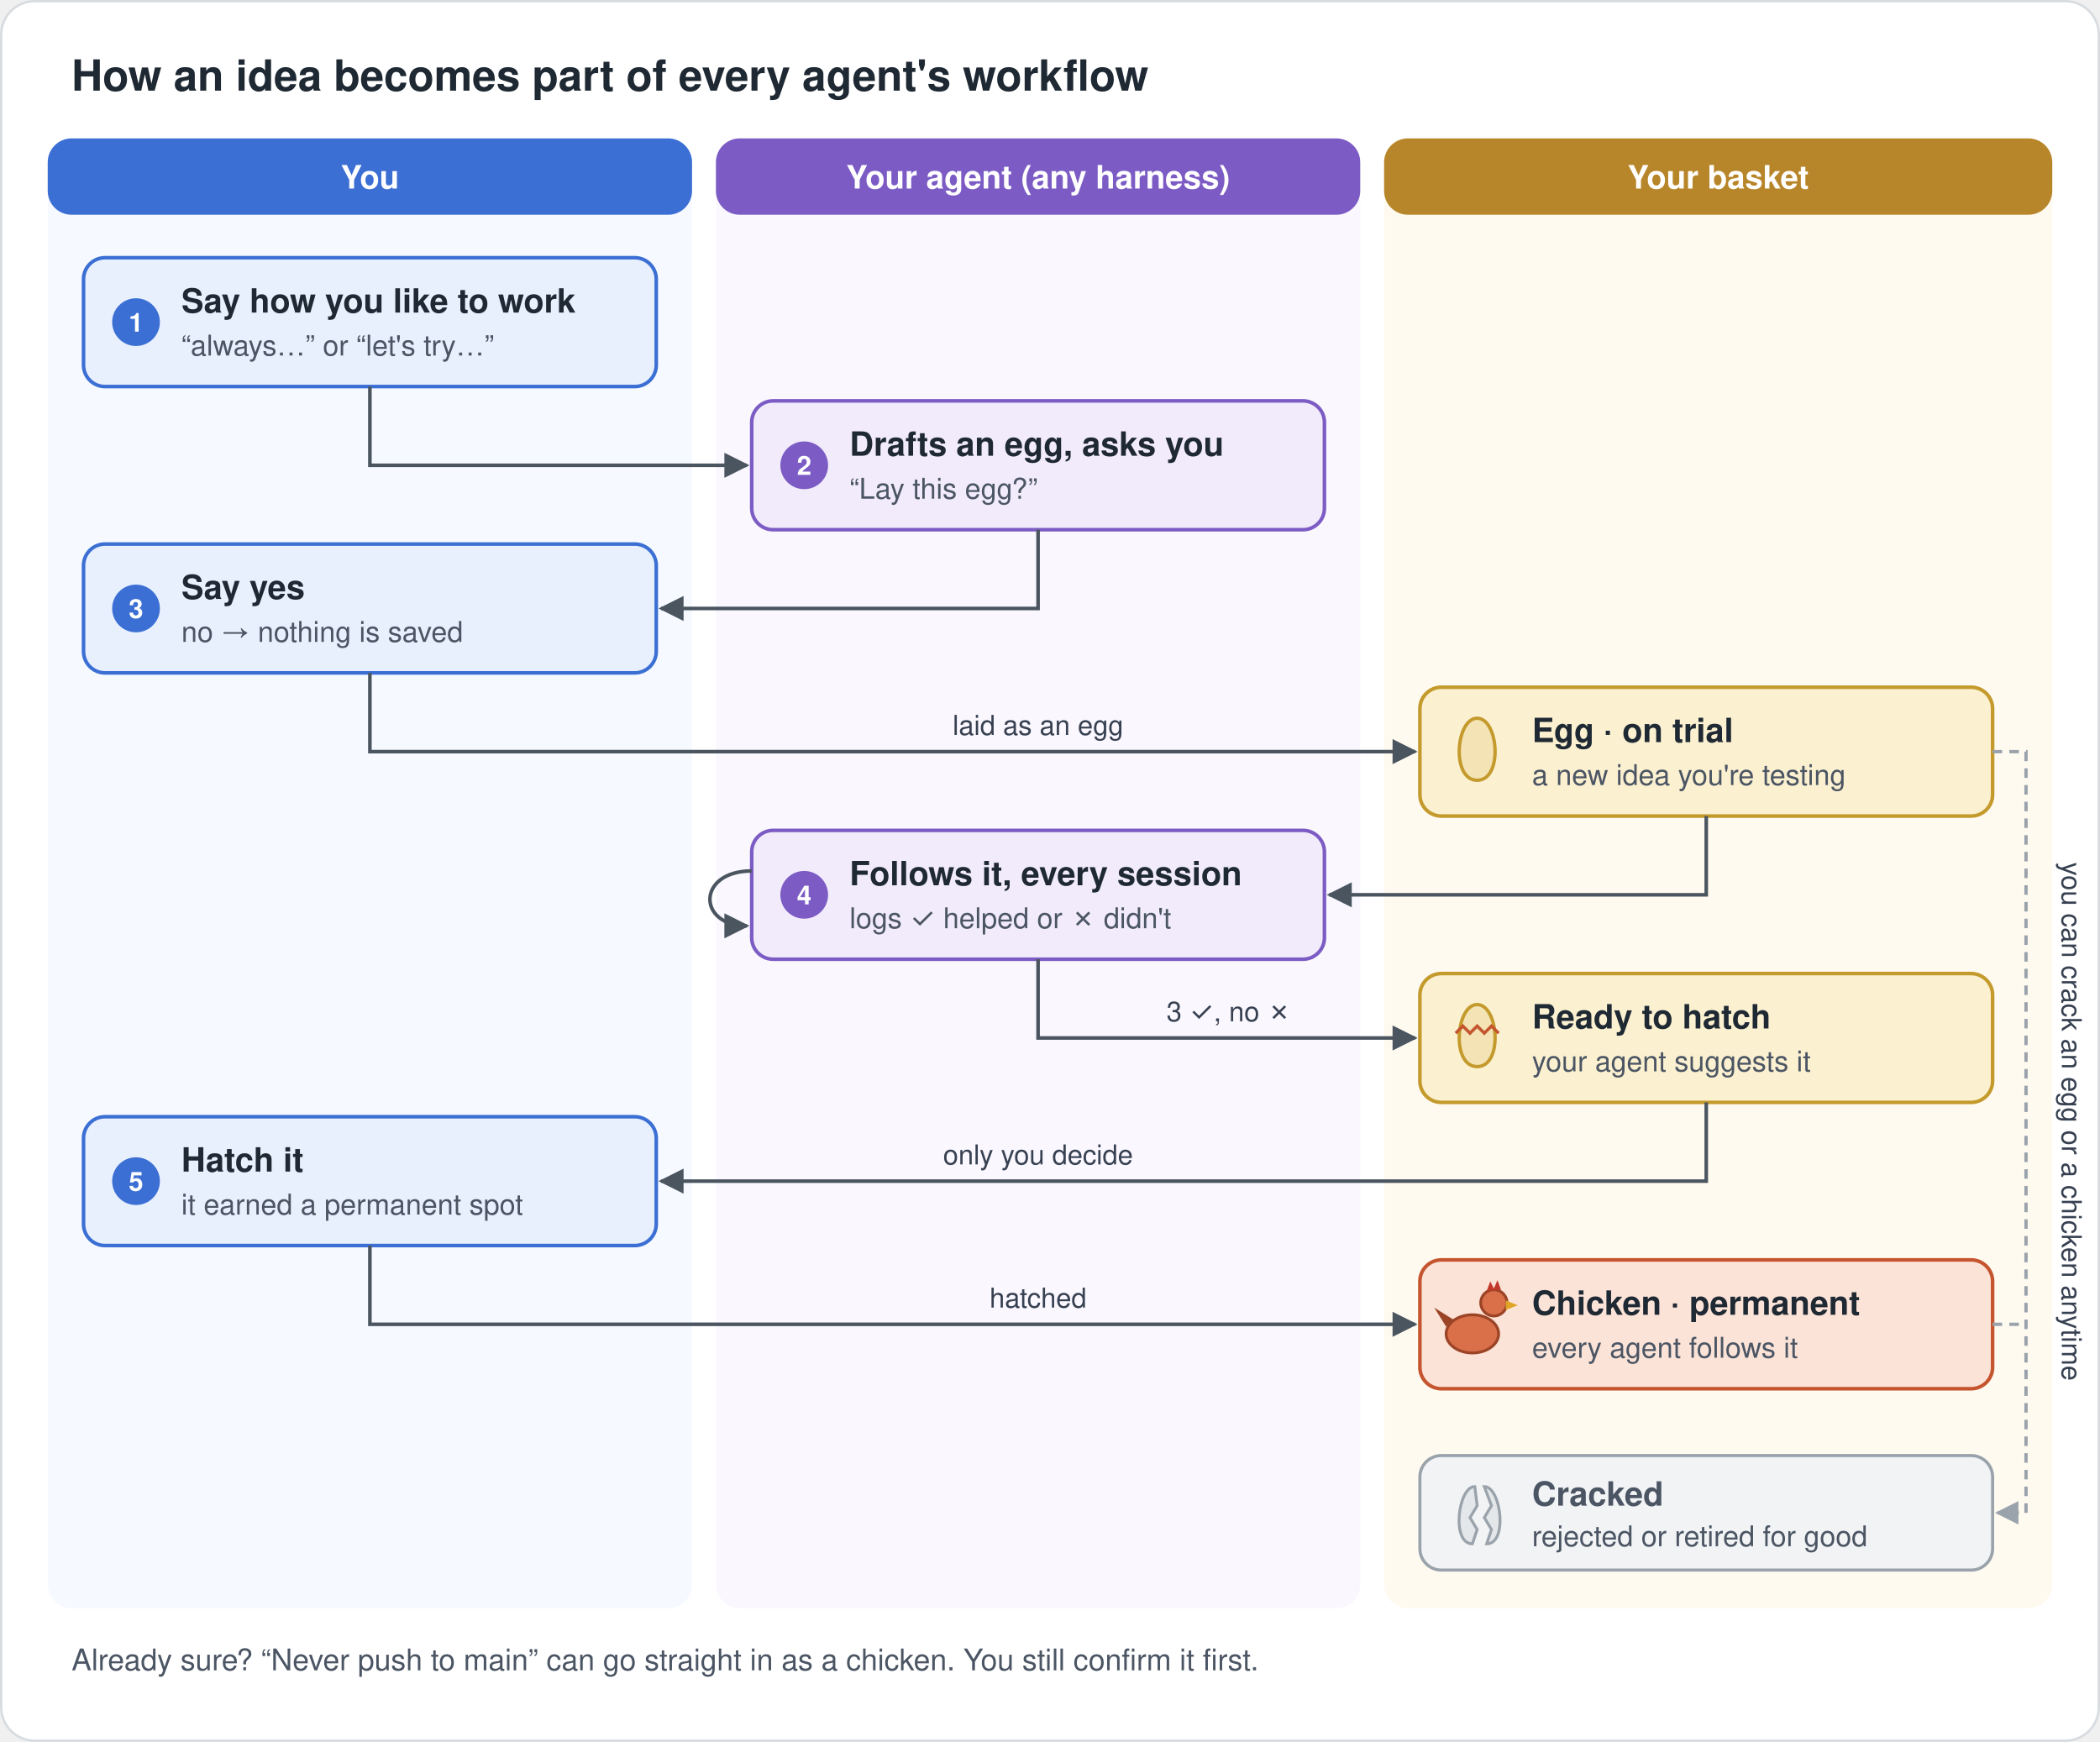
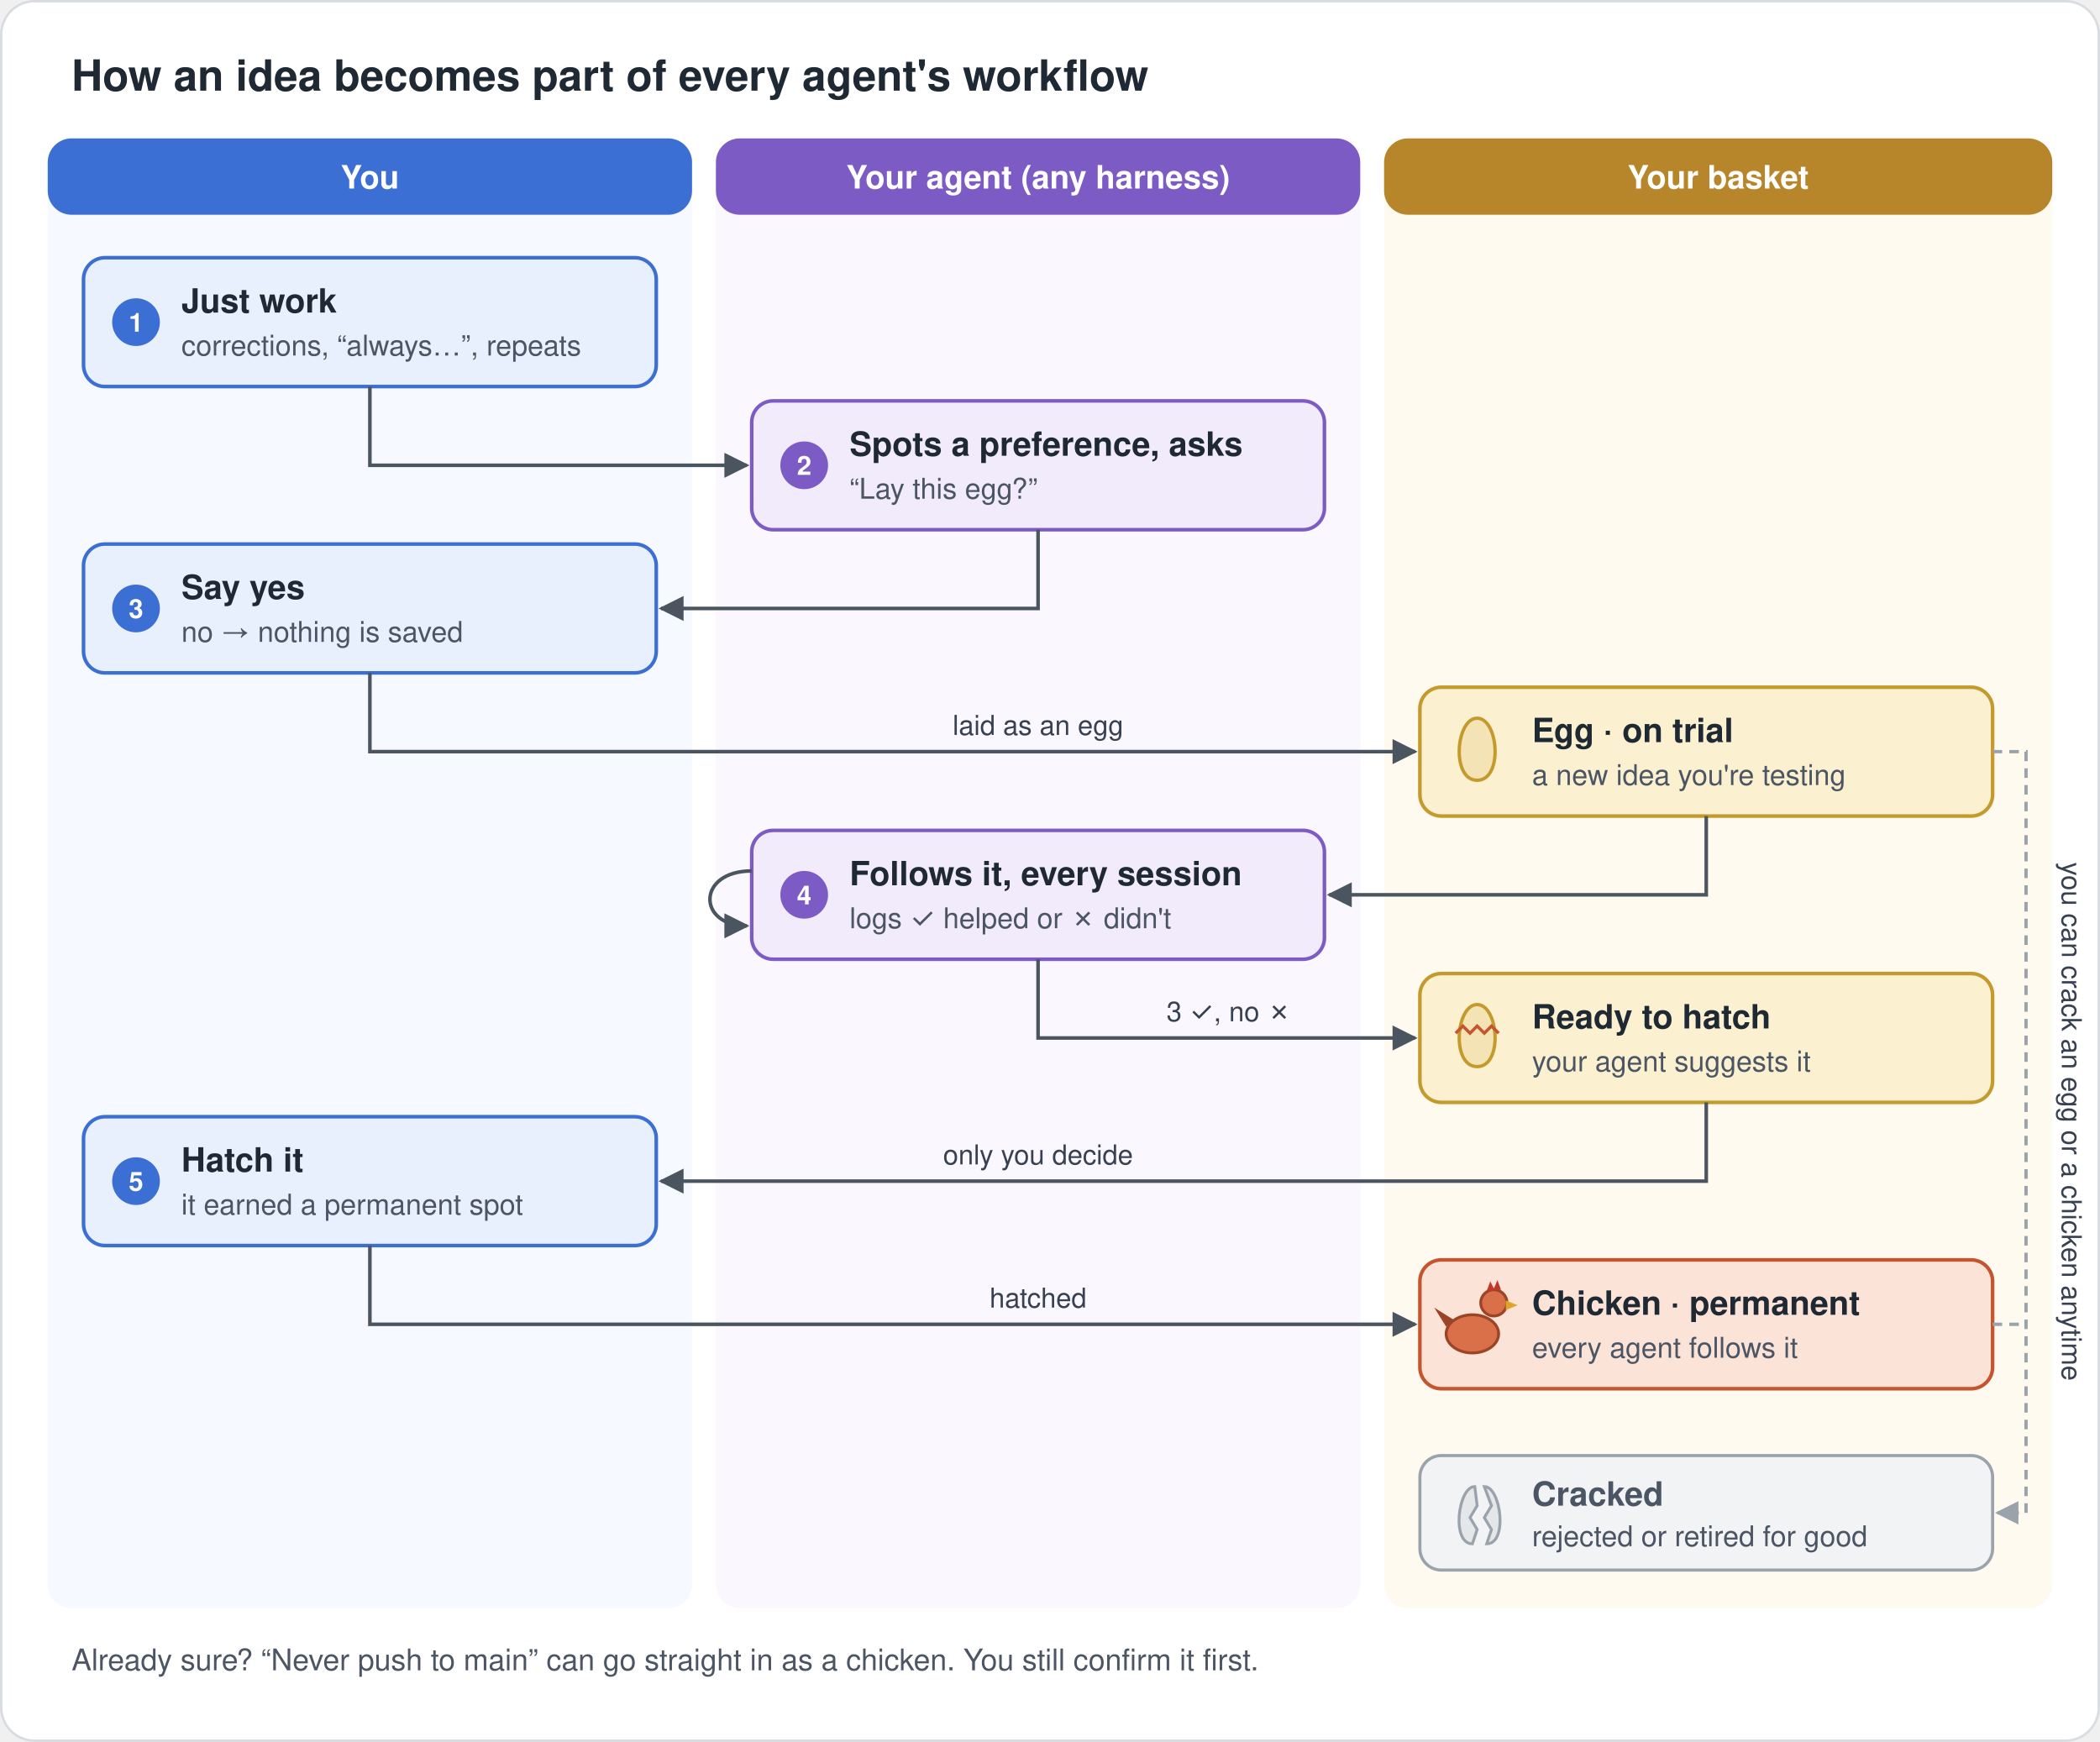
<svg xmlns="http://www.w3.org/2000/svg" viewBox="0 0 880 730" width="880" height="730" font-family="-apple-system, BlinkMacSystemFont, 'Segoe UI', Helvetica, Arial, sans-serif" font-size="12" fill="#1f2933">
  <defs>
    <marker id="a" viewBox="0 0 10 10" refX="9" refY="5" markerWidth="7" markerHeight="7" orient="auto-start-reverse">
      <path d="M0,0 L10,5 L0,10 z" fill="#4a5560" />
    </marker>
    <marker id="g" viewBox="0 0 10 10" refX="9" refY="5" markerWidth="7" markerHeight="7" orient="auto-start-reverse">
      <path d="M0,0 L10,5 L0,10 z" fill="#9aa3ab" />
    </marker>
    <style>
      .t { font-size: 14px; font-weight: 700; }
      .s { font-size: 12px; fill: #4b5563; }
      .lbl { font-size: 11.5px; fill: #374151; }
      .ln { stroke: #4a5560; stroke-width: 1.5; fill: none; }
      .you { fill: #e8f0fe; stroke: #3b6fd4; stroke-width: 1.5; }
      .agent { fill: #f1ebfb; stroke: #7c5cc4; stroke-width: 1.5; }
      .egg { fill: #fbf0d0; stroke: #c49a2c; stroke-width: 1.5; }
      .chick { fill: #fbe3d8; stroke: #c4552e; stroke-width: 1.5; }
      .gone { fill: #f1f3f5; stroke: #9aa3ab; stroke-width: 1.3; }
      .n { font-size: 11px; font-weight: 700; fill: #ffffff; text-anchor: middle; }
    </style>
  </defs>
  <rect x="0.5" y="0.5" width="879" height="729" rx="14" fill="#ffffff" stroke="#d8dce1" />
  <text x="30" y="38" font-size="18" font-weight="700">How an idea becomes part of every agent's workflow</text>
  <rect x="20" y="58" width="270" height="616" rx="10" fill="#f6f9ff" />
  <rect x="300" y="58" width="270" height="616" rx="10" fill="#faf7fe" />
  <rect x="580" y="58" width="280" height="616" rx="10" fill="#fffaf0" />
  <rect x="20" y="58" width="270" height="32" rx="10" fill="#3b6fd4" />
  <rect x="300" y="58" width="270" height="32" rx="10" fill="#7c5cc4" />
  <rect x="580" y="58" width="280" height="32" rx="10" fill="#b8862a" />
  <g font-size="13.5" font-weight="700" fill="#ffffff" text-anchor="middle">
    <text x="155" y="79">You</text>
    <text x="435" y="79">Your agent (any harness)</text>
    <text x="720" y="79">Your basket</text>
  </g>
  <rect class="you" x="35" y="108" width="240" height="54" rx="9" />
  <circle cx="57" cy="135" r="10" fill="#3b6fd4" />
  <text class="n" x="57" y="139">1</text>
-   <text class="t" x="76" y="131">Say how you like to work</text>
-   <text class="s" x="76" y="149">“always…” or “let's try…”</text>
+   <text class="t" x="76" y="131">Just work</text>
+   <text class="s" x="76" y="149">corrections, “always…”, repeats</text>
  <path class="ln" d="M155,162 V195 H313" marker-end="url(#a)" />
  <rect class="agent" x="315" y="168" width="240" height="54" rx="9" />
  <circle cx="337" cy="195" r="10" fill="#7c5cc4" />
  <text class="n" x="337" y="199">2</text>
-   <text class="t" x="356" y="191">Drafts an egg, asks you</text>
+   <text class="t" x="356" y="191">Spots a preference, asks</text>
  <text class="s" x="356" y="209">“Lay this egg?”</text>
  <path class="ln" d="M435,222 V255 H277" marker-end="url(#a)" />
  <rect class="you" x="35" y="228" width="240" height="54" rx="9" />
  <circle cx="57" cy="255" r="10" fill="#3b6fd4" />
  <text class="n" x="57" y="259">3</text>
  <text class="t" x="76" y="251">Say yes</text>
  <text class="s" x="76" y="269">no → nothing is saved</text>
  <path class="ln" d="M155,282 V315 H593" marker-end="url(#a)" />
  <text class="lbl" x="435" y="308" text-anchor="middle">laid as an egg</text>
  <rect class="egg" x="595" y="288" width="240" height="54" rx="9" />
  <path d="M619,301 C628,301 630,327 619,327 C608,327 610,301 619,301 Z" fill="#f3e3b5" stroke="#c49a2c" stroke-width="1.4" />
  <text class="t" x="642" y="311">Egg · on trial</text>
  <text class="s" x="642" y="329">a new idea you're testing</text>
  <path class="ln" d="M715,342 V375 H557" marker-end="url(#a)" />
  <rect class="agent" x="315" y="348" width="240" height="54" rx="9" />
  <circle cx="337" cy="375" r="10" fill="#7c5cc4" />
  <text class="n" x="337" y="379">4</text>
  <text class="t" x="356" y="371">Follows it, every session</text>
  <text class="s" x="356" y="389">logs ✓ helped or ✗ didn't</text>
  <path class="ln" d="M315,365 C292,365 292,388 313,388" marker-end="url(#a)" />
  <path class="ln" d="M435,402 V435 H593" marker-end="url(#a)" />
  <text class="lbl" x="515" y="428" text-anchor="middle">3 ✓, no ✗</text>
  <rect class="egg" x="595" y="408" width="240" height="54" rx="9" />
  <path d="M619,421 C628,421 630,447 619,447 C608,447 610,421 619,421 Z" fill="#f3e3b5" stroke="#c49a2c" stroke-width="1.4" />
  <path d="M610,433 l3,-3 l3,3 l3,-3 l3,3 l3,-3 l3,3" fill="none" stroke="#c4552e" stroke-width="1.3" />
  <text class="t" x="642" y="431">Ready to hatch</text>
  <text class="s" x="642" y="449">your agent suggests it</text>
  <path class="ln" d="M715,462 V495 H277" marker-end="url(#a)" />
  <text class="lbl" x="435" y="488" text-anchor="middle">only you decide</text>
  <rect class="you" x="35" y="468" width="240" height="54" rx="9" />
  <circle cx="57" cy="495" r="10" fill="#3b6fd4" />
  <text class="n" x="57" y="499">5</text>
  <text class="t" x="76" y="491">Hatch it</text>
  <text class="s" x="76" y="509">it earned a permanent spot</text>
  <path class="ln" d="M155,522 V555 H593" marker-end="url(#a)" />
  <text class="lbl" x="435" y="548" text-anchor="middle">hatched</text>
  <rect class="chick" x="595" y="528" width="240" height="54" rx="9" />
  <polygon points="606,556 601,548 609,553" fill="#9c4426" />
  <ellipse cx="617" cy="559" rx="11" ry="8" fill="#d9704a" stroke="#9c4426" stroke-width="1.2" />
  <circle cx="626" cy="546" r="5.5" fill="#d9704a" stroke="#9c4426" stroke-width="1.2" />
  <path d="M623,541 l1.5,-4 l1.5,3 l1.5,-3.5 l1.5,4 z" fill="#c0392b" />
  <polygon points="631,545 636,547 631,549" fill="#e0a526" />
  <text class="t" x="642" y="551">Chicken · permanent</text>
  <text class="s" x="642" y="569">every agent follows it</text>
  <rect class="gone" x="595" y="610" width="240" height="48" rx="9" />
  <path d="M618,623 C611,623 608,647 617,647 l2,-6 l-3,-5 l3,-5 z" fill="#e4e7ea" stroke="#9aa3ab" stroke-width="1.2" />
  <path d="M622,623 C629,623 632,647 623,647 l2,-6 l-3,-5 l3,-5 z" fill="#e4e7ea" stroke="#9aa3ab" stroke-width="1.2" />
  <text class="t" x="642" y="631" fill="#4b5563">Cracked</text>
  <text class="s" x="642" y="648">rejected or retired for good</text>
  <path d="M835,315 H849 V634 H837" fill="none" stroke="#9aa3ab" stroke-width="1.4" stroke-dasharray="4 3" marker-end="url(#g)" />
  <path d="M835,555 H849" fill="none" stroke="#9aa3ab" stroke-width="1.4" stroke-dasharray="4 3" />
  <text class="lbl" x="864" y="470" fill="#6b7280" text-anchor="middle" transform="rotate(90 864 470)">you can crack an egg or a chicken anytime</text>
  <text x="30" y="700" font-size="12.5" fill="#4b5563">Already sure? “Never push to main” can go straight in as a chicken. You still confirm it first.</text>
</svg>
